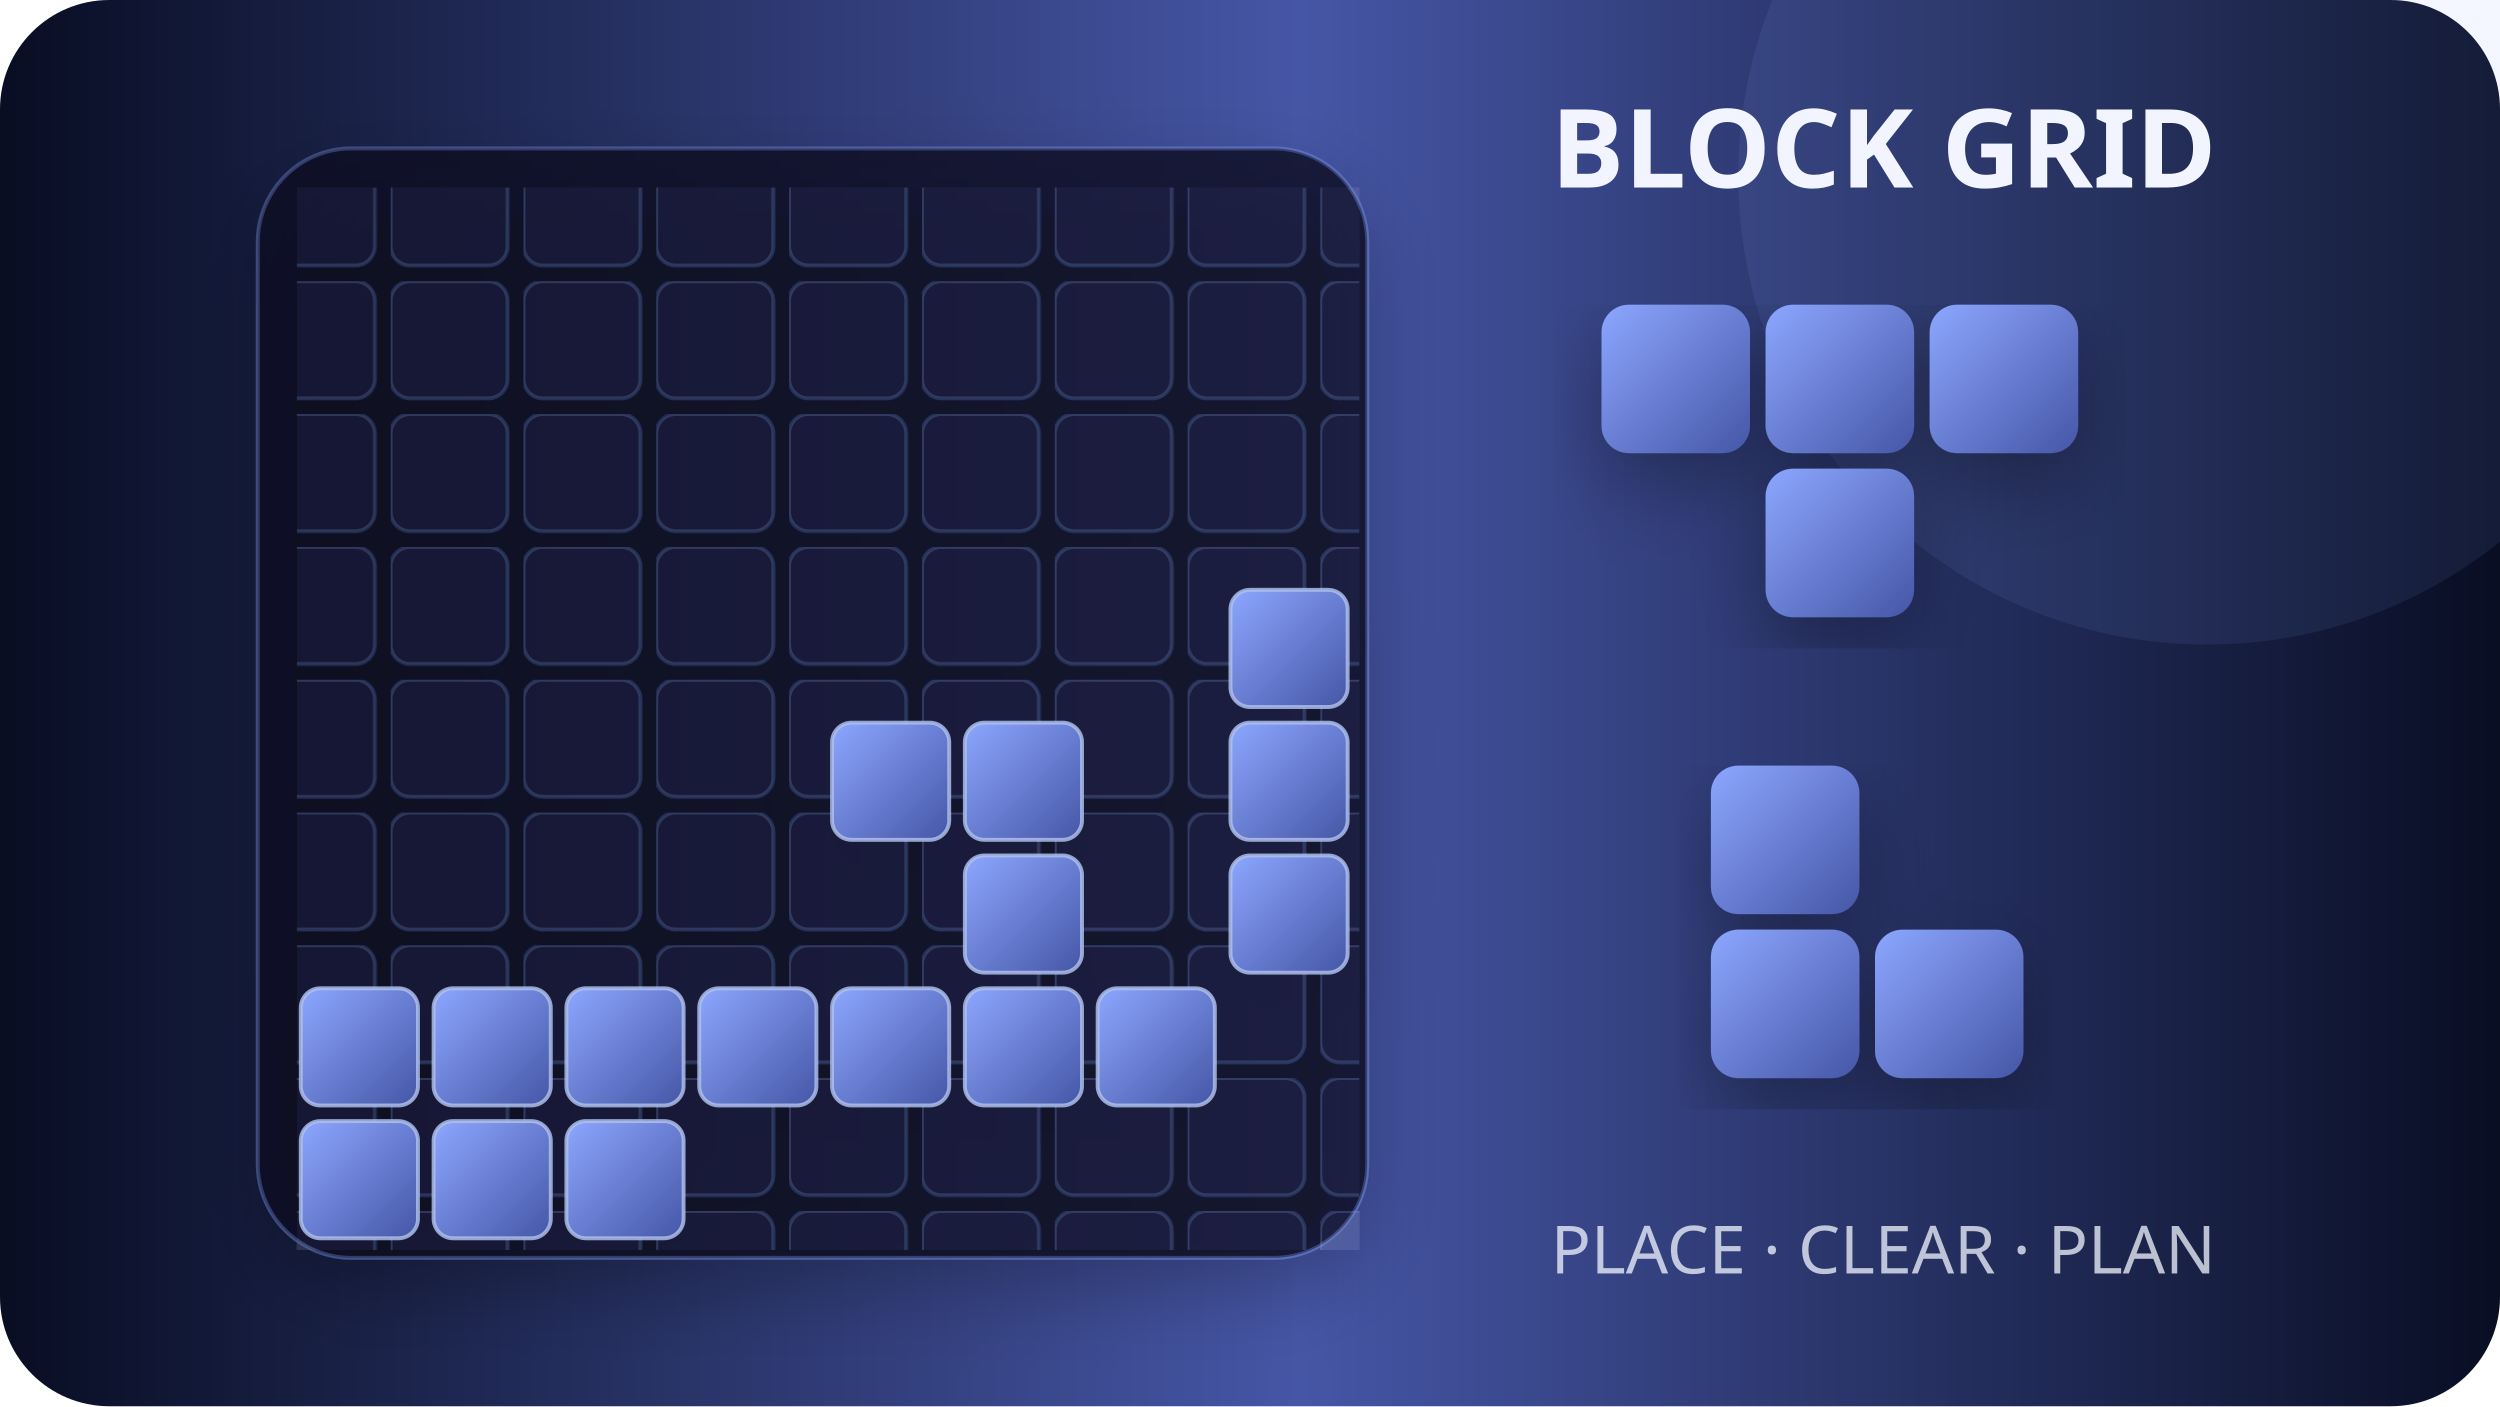
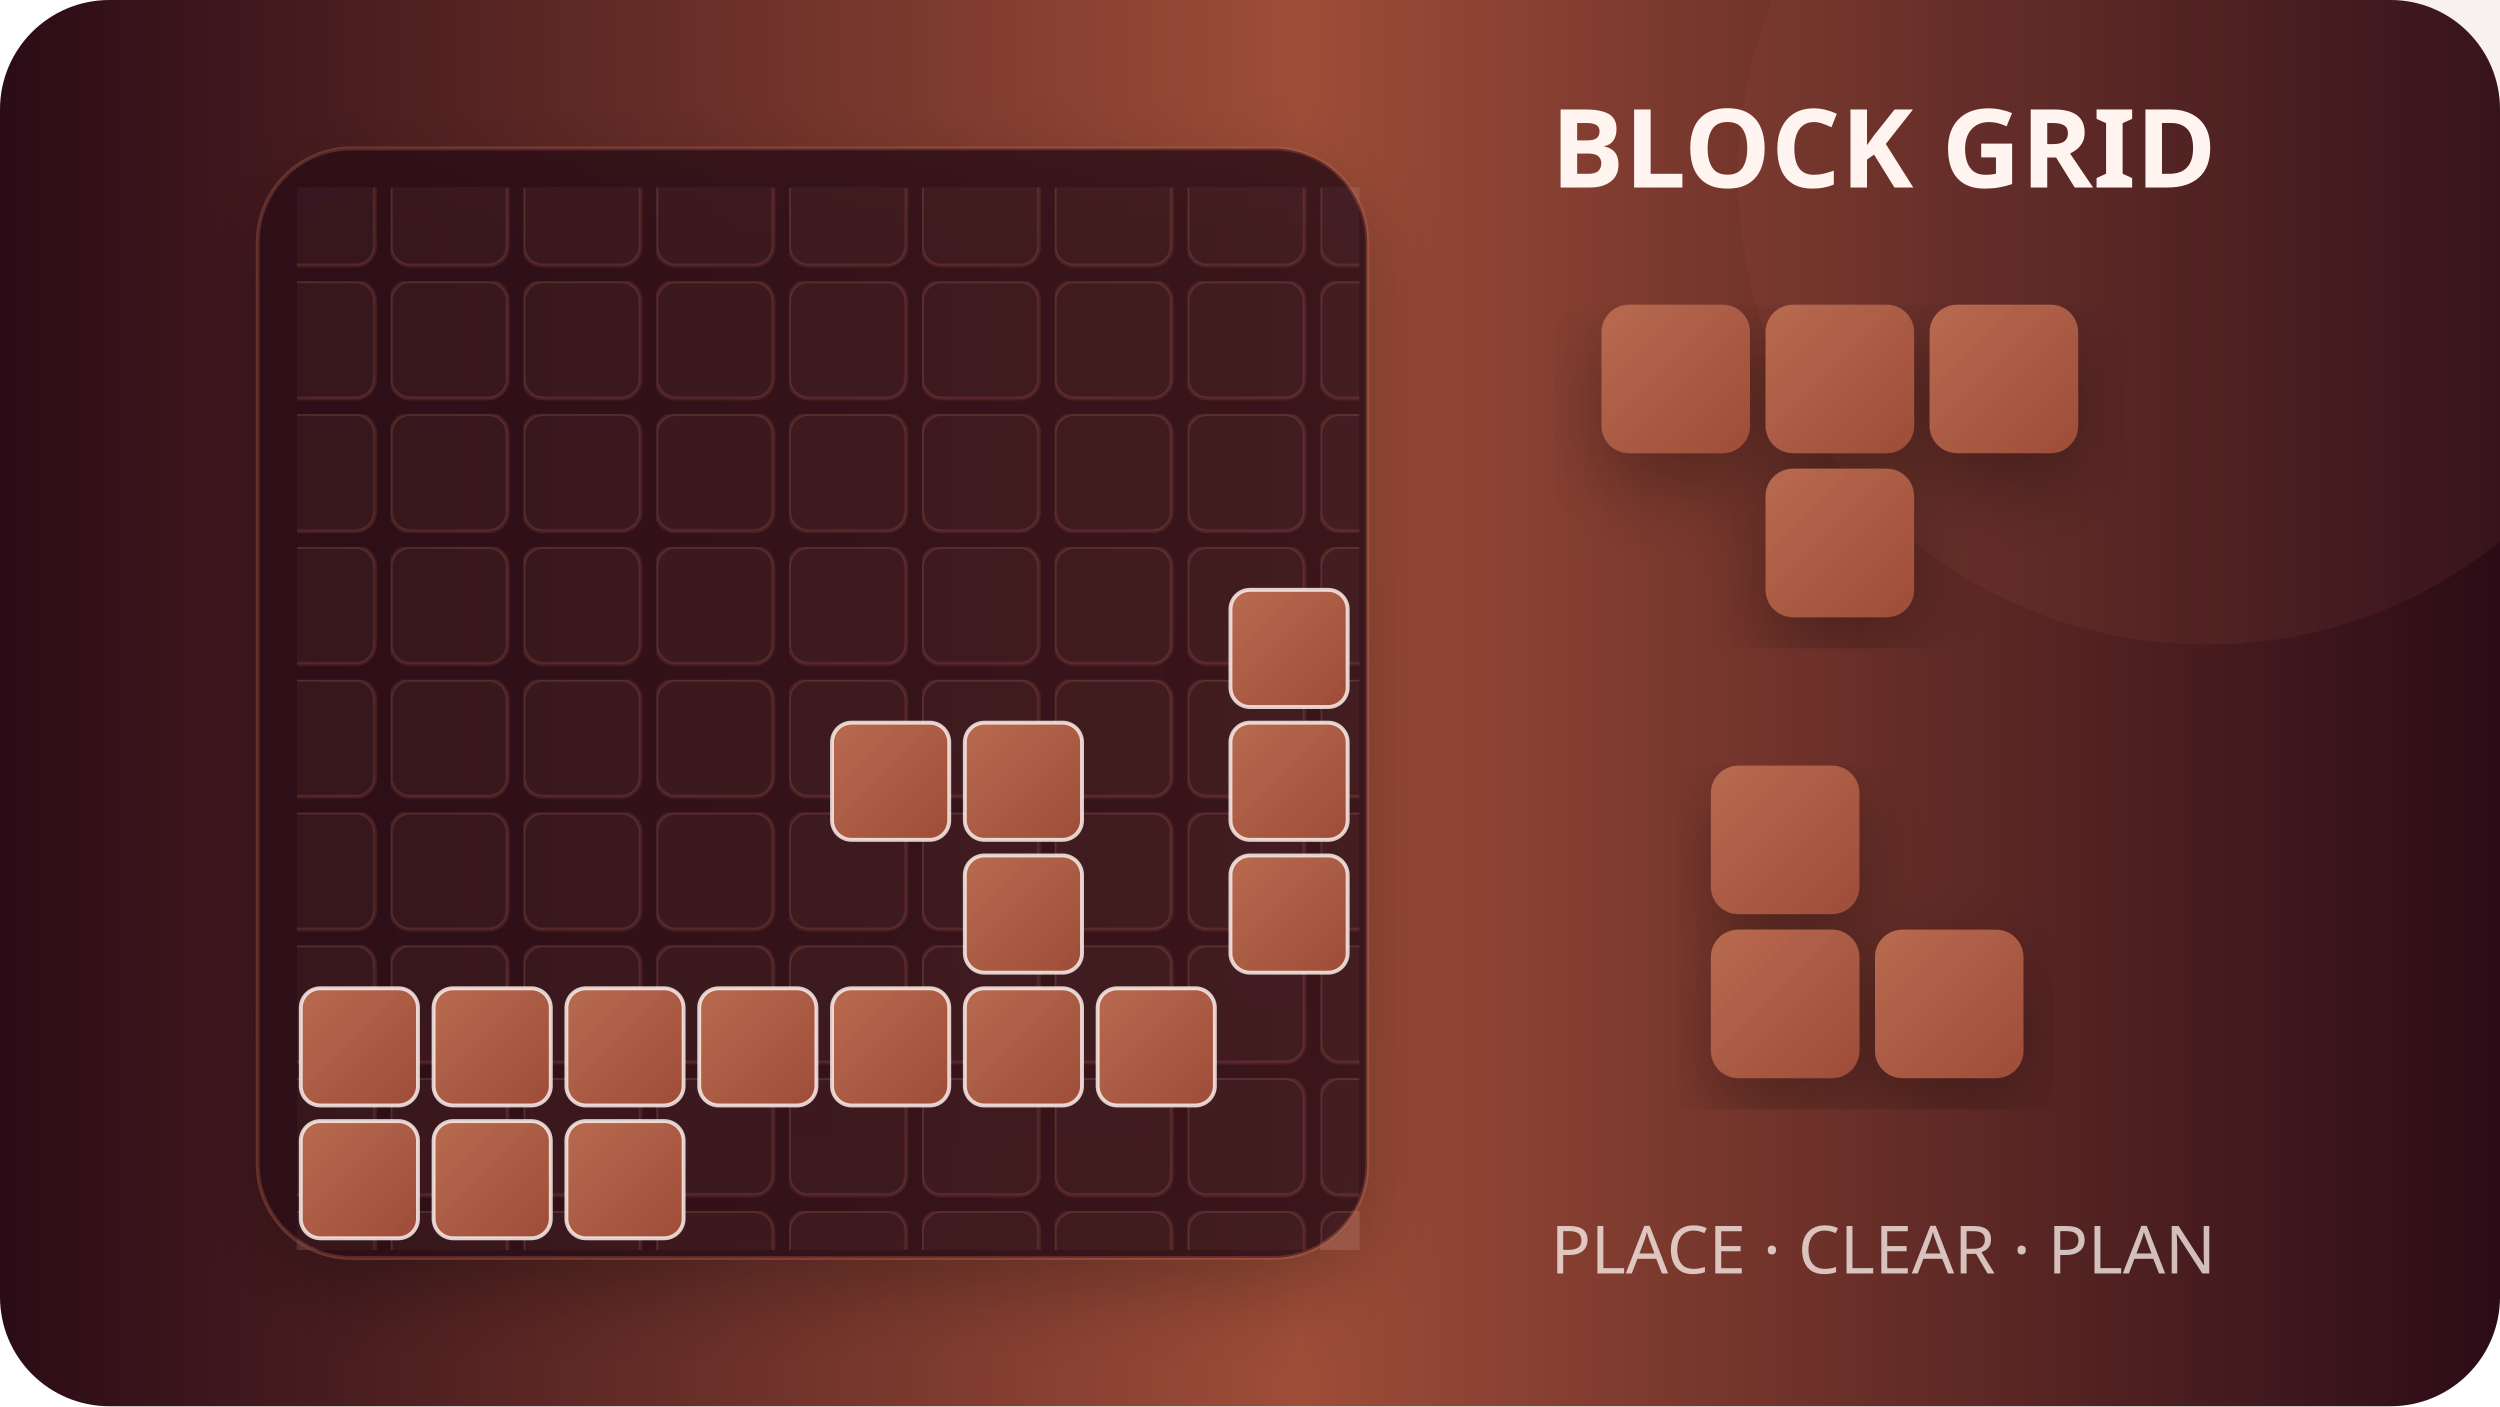
<svg xmlns="http://www.w3.org/2000/svg" viewBox="0 0 640 360" role="img" aria-labelledby="title desc">
  <defs>
    <linearGradient id="bg" x1="0" x2="1">
-       <stop stop-color="#080d22" />
-       <stop offset=".52" stop-color="#4656a6" />
-       <stop offset="1" stop-color="#080d22" />
+       <stop stop-color="#2A0B16" />
+       <stop offset=".52" stop-color="#9E4D38" />
+       <stop offset="1" stop-color="#2A0B16" />
    </linearGradient>
    <linearGradient id="tile" x1="0" y1="0" x2="1" y2="1">
-       <stop stop-color="#8ca7ff" />
-       <stop offset="1" stop-color="#4656a6" />
+       <stop stop-color="#B86A50" />
+       <stop offset="1" stop-color="#9E4D38" />
    </linearGradient>
    <pattern id="grid" width="34" height="34" patternUnits="userSpaceOnUse">
-       <rect width="30" height="30" rx="5" fill="#f2f5ff" fill-opacity=".055" stroke="#8ca7ff" stroke-opacity=".2" />
+       <rect width="30" height="30" rx="5" fill="#FFF4EF" fill-opacity=".055" stroke="#B86A50" stroke-opacity=".2" />
    </pattern>
    <filter id="shadow">
      <feDropShadow dx="0" dy="8" stdDeviation="10" flood-color="#000" flood-opacity=".3" />
    </filter>
  </defs>
  <rect width="640" height="360" rx="28" fill="url(#bg)" />
-   <circle cx="565" cy="45" r="120" fill="#8ca7ff" fill-opacity=".09" />
+   <circle cx="565" cy="45" r="120" fill="#B86A50" fill-opacity=".09" />
  <g transform="translate(66 38)" filter="url(#shadow)">
-     <rect width="284" height="284" rx="24" fill="#080d22" fill-opacity=".82" stroke="#8ca7ff" stroke-opacity=".3" />
+     <rect width="284" height="284" rx="24" fill="#2A0B16" fill-opacity=".82" stroke="#B86A50" stroke-opacity=".3" />
    <rect x="10" y="10" width="272" height="272" fill="url(#grid)" />
-     <g fill="url(#tile)" stroke="#afc0ed" stroke-opacity=".82">
+     <g fill="url(#tile)" stroke="#FFF4EF" stroke-opacity=".82">
      <rect x="11" y="215" width="30" height="30" rx="5" />
      <rect x="45" y="215" width="30" height="30" rx="5" />
      <rect x="79" y="215" width="30" height="30" rx="5" />
      <rect x="113" y="215" width="30" height="30" rx="5" />
      <rect x="147" y="215" width="30" height="30" rx="5" />
      <rect x="181" y="215" width="30" height="30" rx="5" />
      <rect x="215" y="215" width="30" height="30" rx="5" />
      <rect x="11" y="249" width="30" height="30" rx="5" />
      <rect x="45" y="249" width="30" height="30" rx="5" />
      <rect x="79" y="249" width="30" height="30" rx="5" />
      <rect x="147" y="147" width="30" height="30" rx="5" />
      <rect x="181" y="147" width="30" height="30" rx="5" />
      <rect x="181" y="181" width="30" height="30" rx="5" />
      <rect x="249" y="113" width="30" height="30" rx="5" />
      <rect x="249" y="147" width="30" height="30" rx="5" />
      <rect x="249" y="181" width="30" height="30" rx="5" />
    </g>
  </g>
  <g transform="translate(410 78)" filter="url(#shadow)">
    <rect x="0" y="0" width="38" height="38" rx="7" fill="url(#tile)" />
    <rect x="42" y="0" width="38" height="38" rx="7" fill="url(#tile)" />
    <rect x="84" y="0" width="38" height="38" rx="7" fill="url(#tile)" />
    <rect x="42" y="42" width="38" height="38" rx="7" fill="url(#tile)" />
  </g>
  <g transform="translate(438 196)" filter="url(#shadow)">
    <rect x="0" y="0" width="38" height="38" rx="7" fill="url(#tile)" />
    <rect x="0" y="42" width="38" height="38" rx="7" fill="url(#tile)" />
    <rect x="42" y="42" width="38" height="38" rx="7" fill="url(#tile)" />
  </g>
-   <g fill="#f2f5ff">
+   <g fill="#FFF4EF">
    <text x="397" y="48" font-family="system-ui,sans-serif" font-size="28" font-weight="800">BLOCK GRID</text>
    <text x="397" y="326" font-family="system-ui,sans-serif" font-size="17" opacity=".75">PLACE · CLEAR · PLAN</text>
  </g>
</svg>
